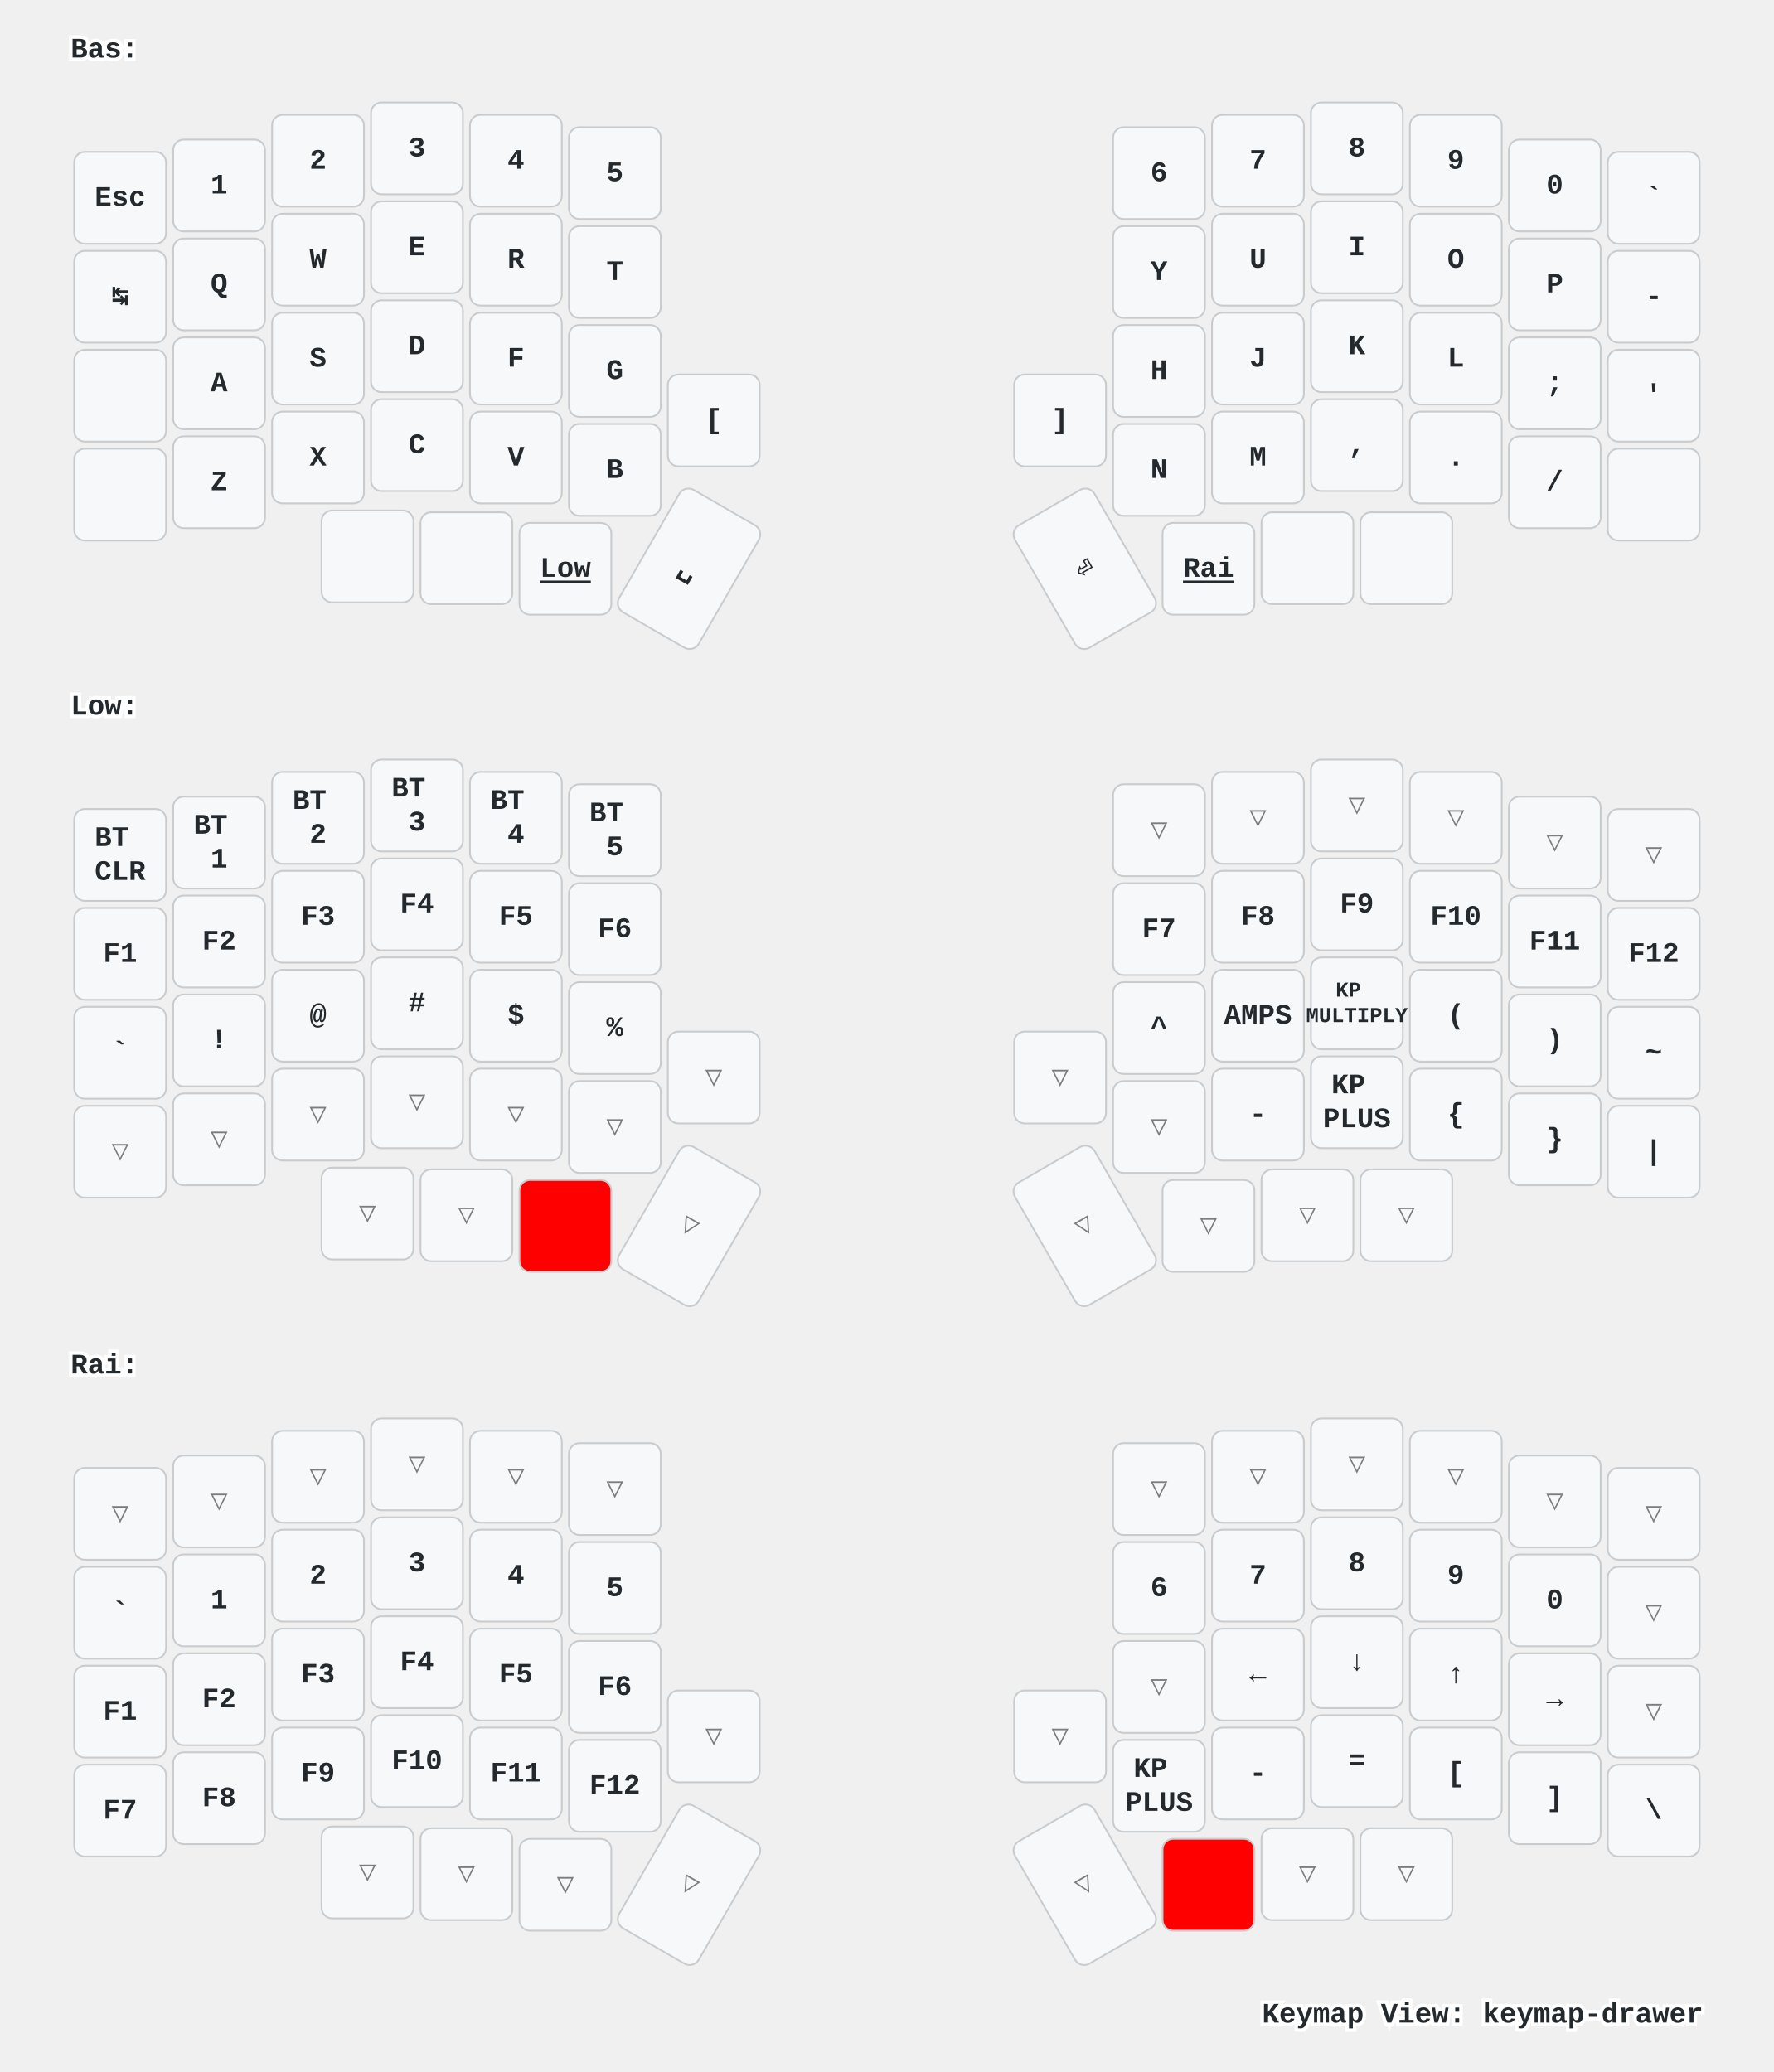
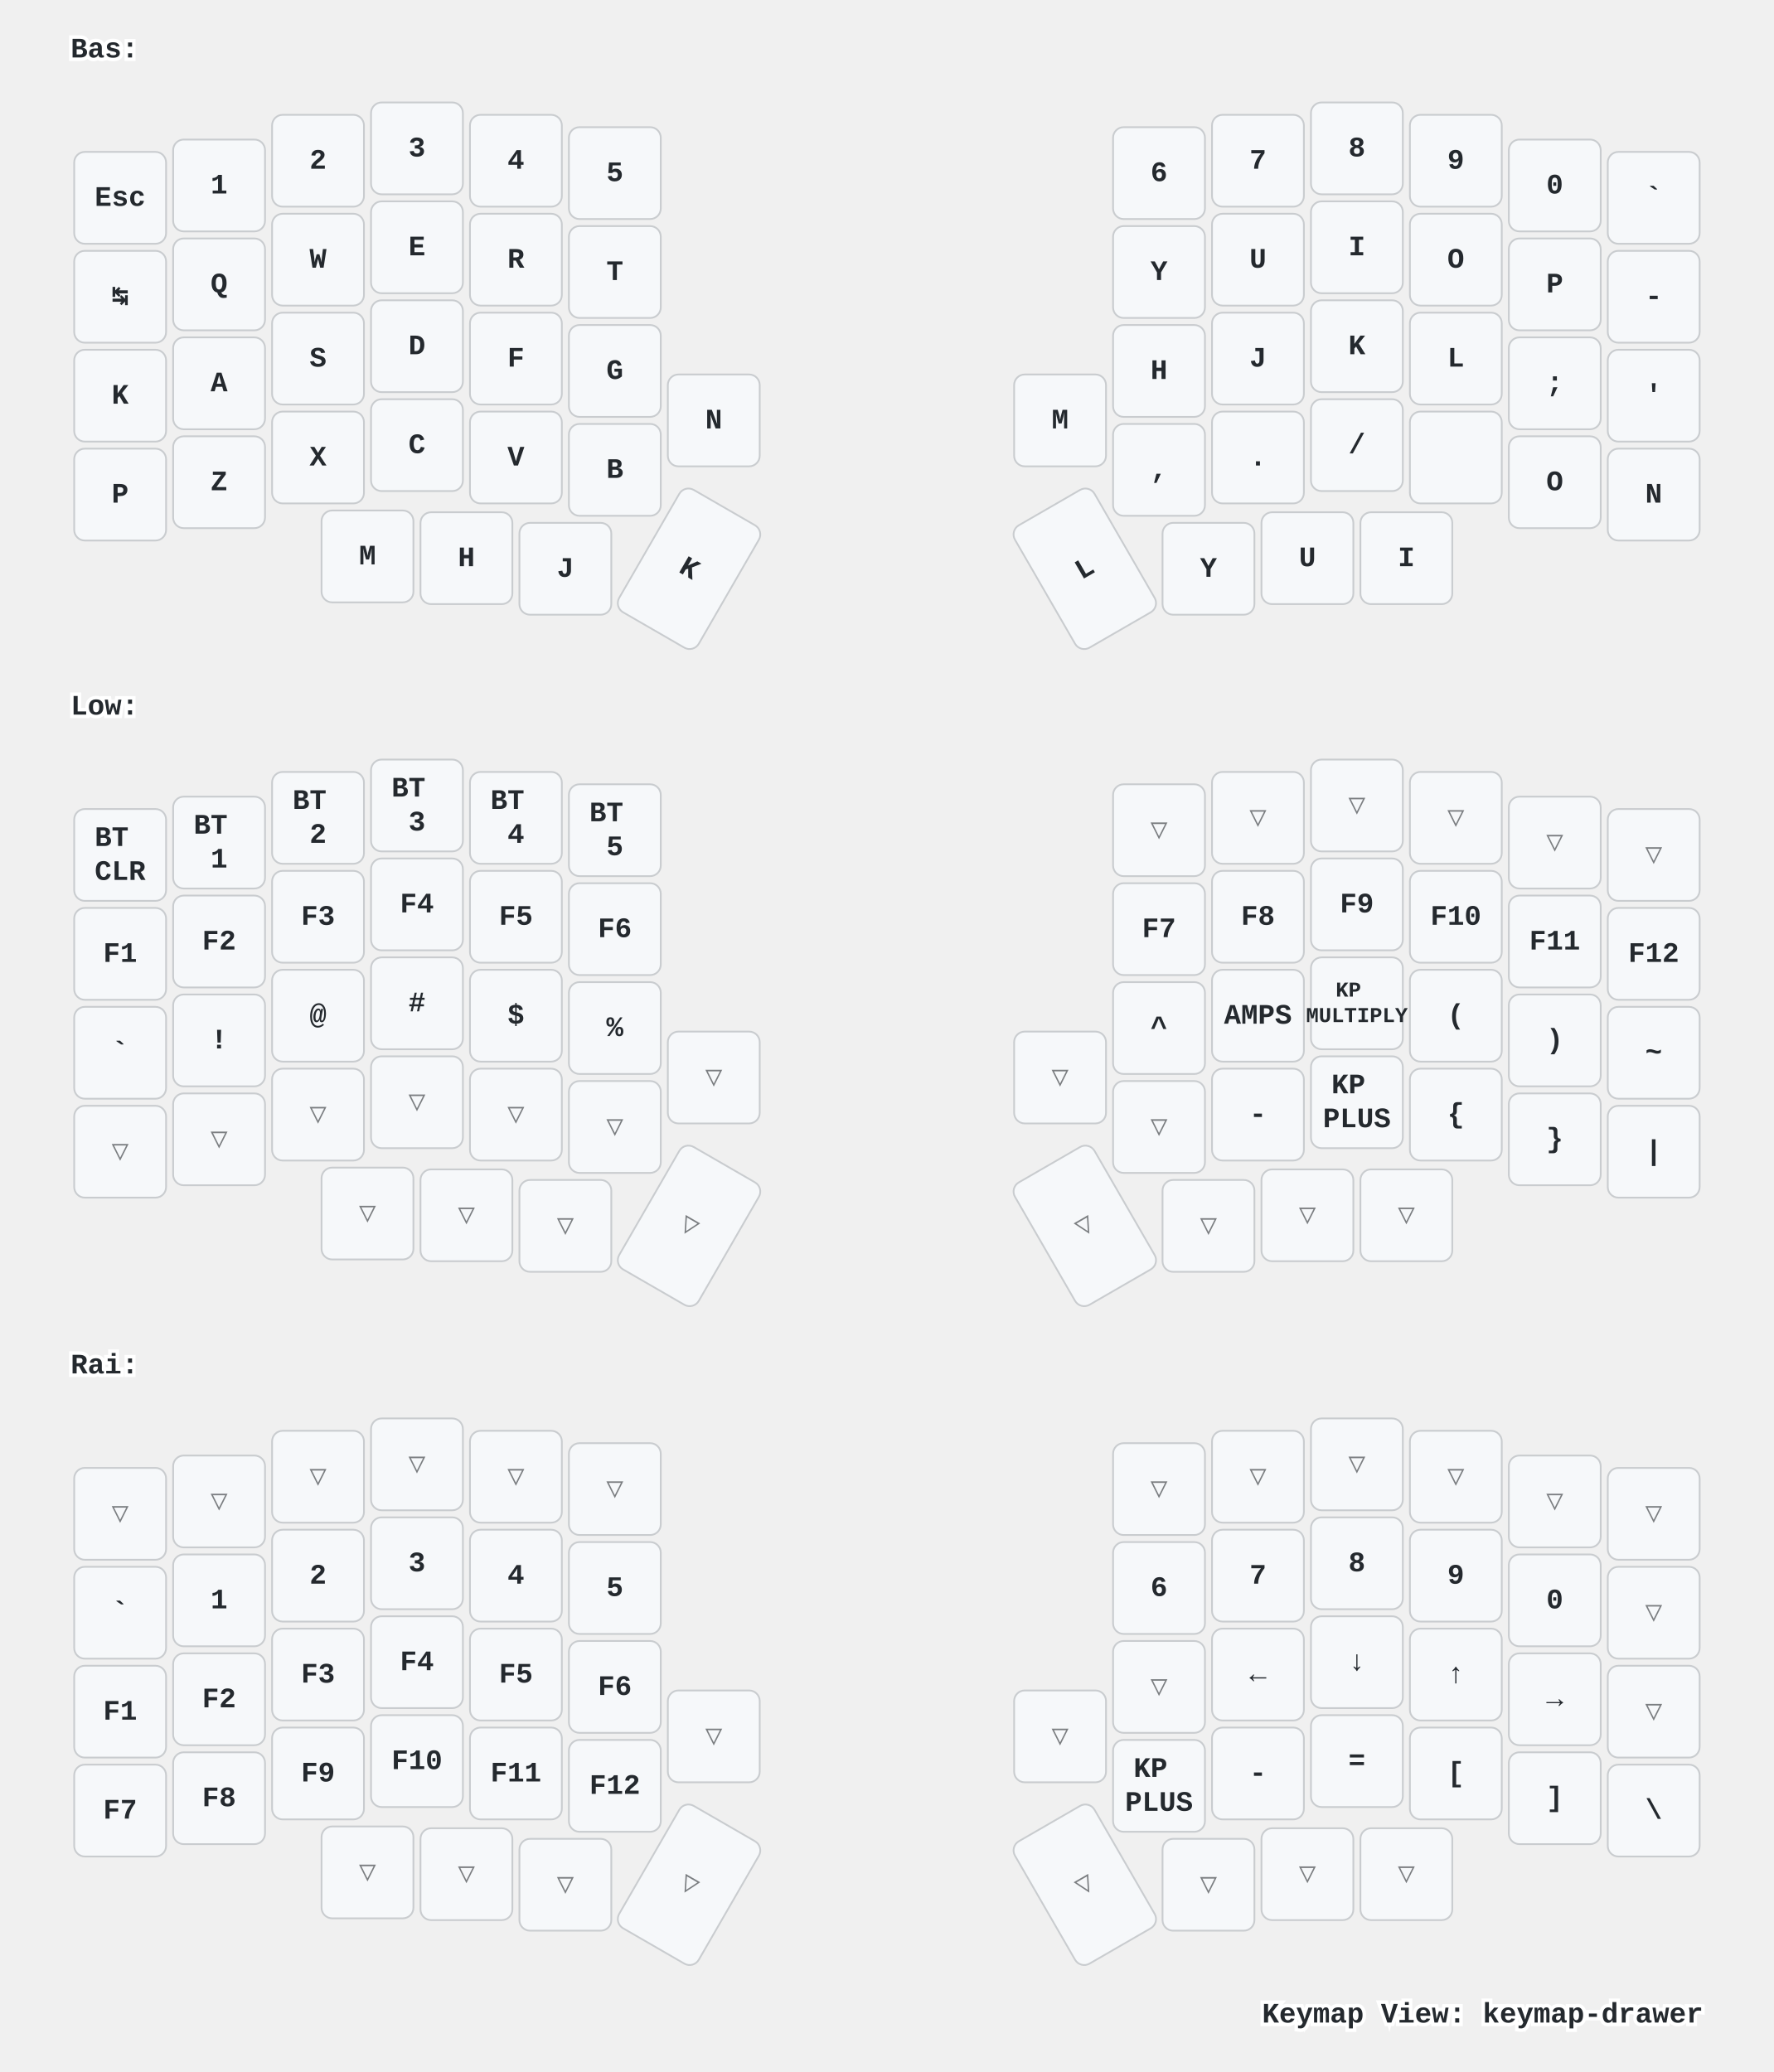
<svg xmlns="http://www.w3.org/2000/svg" xmlns:xlink="http://www.w3.org/1999/xlink" width="1004" height="1173" viewBox="0 0 1004 1173" class="keymap">
  <defs>/* start glyphs */
- <svg id="mdi:apple-keyboard-command">
-       <svg id="mdi-apple-keyboard-command" viewBox="0 0 24 24">
-         <path d="M6,2A4,4 0 0,1 10,6V8H14V6A4,4 0 0,1 18,2A4,4 0 0,1 22,6A4,4 0 0,1 18,10H16V14H18A4,4 0 0,1 22,18A4,4 0 0,1 18,22A4,4 0 0,1 14,18V16H10V18A4,4 0 0,1 6,22A4,4 0 0,1 2,18A4,4 0 0,1 6,14H8V10H6A4,4 0 0,1 2,6A4,4 0 0,1 6,2M16,18A2,2 0 0,0 18,20A2,2 0 0,0 20,18A2,2 0 0,0 18,16H16V18M14,10H10V14H14V10M6,16A2,2 0 0,0 4,18A2,2 0 0,0 6,20A2,2 0 0,0 8,18V16H6M8,6A2,2 0 0,0 6,4A2,2 0 0,0 4,6A2,2 0 0,0 6,8H8V6M18,8A2,2 0 0,0 20,6A2,2 0 0,0 18,4A2,2 0 0,0 16,6V8H18Z" />
-       </svg>
-     </svg>
-     <svg id="mdi:apple-keyboard-control">
-       <svg id="mdi-apple-keyboard-control" viewBox="0 0 24 24">
-         <path d="M19.78,11.78L18.36,13.19L12,6.83L5.64,13.19L4.22,11.78L12,4L19.78,11.78Z" />
-       </svg>
-     </svg>
-     <svg id="mdi:apple-keyboard-option">
-       <svg id="mdi-apple-keyboard-option" viewBox="0 0 24 24">
-         <path d="M3,4H9.11L16.15,18H21V20H14.88L7.84,6H3V4M14,4H21V6H14V4Z" />
-       </svg>
-     </svg>
-     <svg id="mdi:apple-keyboard-shift">
+ <svg id="mdi:apple-keyboard-shift">
      <svg id="mdi-apple-keyboard-shift" viewBox="0 0 24 24">
        <path d="M15,18V12H17.17L12,6.83L6.83,12H9V18H15M12,4L22,14H17V20H7V14H2L12,4Z" />
-       </svg>
-     </svg>
-     <svg id="mdi:backspace-outline">
-       <svg id="mdi-backspace-outline" viewBox="0 0 24 24">
-         <path d="M19,15.59L17.59,17L14,13.41L10.41,17L9,15.59L12.59,12L9,8.41L10.41,7L14,10.59L17.59,7L19,8.41L15.41,12L19,15.59M22,3A2,2 0 0,1 24,5V19A2,2 0 0,1 22,21H7C6.31,21 5.77,20.64 5.41,20.11L0,12L5.41,3.88C5.77,3.35 6.31,3 7,3H22M22,5H7L2.28,12L7,19H22V5Z" />
      </svg>
    </svg>
  </defs>/* end glyphs */
<style>/* inherit to force styles through use tags */
svg path {
    fill: inherit;
}

/* font and background color specifications */
svg.keymap {
    font-family: SFMono-Regular,Consolas,Liberation Mono,Menlo,monospace;
    font-size: 14px;
    font-kerning: normal;
    text-rendering: optimizeLegibility;
    fill: #24292e;
}

/* default key styling */
rect.key {
    fill: #f6f8fa;
}

rect.key, rect.combo {
    stroke: #c9cccf;
    stroke-width: 1;
}

/* default key side styling, only used is draw_key_sides is set */
rect.side {
    filter: brightness(90%);
}

/* color accent for combo boxes */
rect.combo, rect.combo-separate {
    fill: #cdf;
}

/* color accent for held keys */
rect.held, rect.combo.held {
    fill: #fdd;
}

/* color accent for ghost (optional) keys */
rect.ghost, rect.combo.ghost {
    stroke-dasharray: 4, 4;
    stroke-width: 2;
}

text {
    text-anchor: middle;
    dominant-baseline: middle;
}

/* styling for layer labels */
text.label {
    font-weight: bold;
    text-anchor: start;
    stroke: white;
    stroke-width: 4;
    paint-order: stroke;
}

/* styling for optional footer */
text.footer {
    text-anchor: end;
    dominant-baseline: auto;
    stroke: white;
    stroke-width: 4;
    paint-order: stroke;
}

/* styling for combo tap, and key non-tap label text */
text.combo, text.hold, text.shifted, text.left, text.right {
    font-size: 11px;
}

text.hold {
    text-anchor: middle;
    dominant-baseline: auto;
}

text.shifted {
    text-anchor: middle;
    dominant-baseline: hanging;
}

text.left {
    text-anchor: start;
}

text.right {
    text-anchor: end;
}

text.layer-activator {
    text-decoration: underline;
}

/* styling for hold/shifted label text in combo box */
text.combo.hold, text.combo.shifted, text.combo.left, text.combo.right {
    font-size: 8px;
}

/* lighter symbol for transparent keys */
text.trans {
    fill: #7b7e81;
}

/* styling for combo dendrons */
path.combo {
    stroke-width: 1;
    stroke: gray;
    fill: none;
}

/* Start Tabler Icons Cleanup */
/* cannot use height/width with glyphs */
.icon-tabler &gt; path {
    fill: inherit;
    stroke: inherit;
    stroke-width: 2;
}
/* hide tabler's default box */
.icon-tabler &gt; path[stroke="none"][fill="none"] {
    visibility: hidden;
}
/* End Tabler Icons Cleanup */

/* For default sytles, see https://github.com/caksoylar/keymap-drawer/blob/main/keymap_drawer/config.py#L85 */

svg.keymap {
  font-family: Ubuntu Mono, Inconsolata, Consolas, Liberation Mono, Menlo, monospace;
  font-size: 16px;
  font-weight: bold;
  text-rendering: optimizeLegibility;
}

/* Color accent for held keys
red = #f00
green = #0f0
blue = #00f
yellow = #ff0
cyan = #0ff
magenta = #f0f
white = #fff
black = #000
grey = #888
light grey = #ccc
#ffc
*/
rect.held, rect.combo.held {
    fill: #f00;
}

/* Technique borrowed and extended from https://github.com/englmaxi/zmk-config/blob/master/keymap-drawer/config.yaml */
.sym_sub_text.tap {
  translate: -5px 2px;
  font-size: 20px;
}
.sym_sub_text.shifted {
  translate: 10px 13px;
  font-size: 10px;
  opacity: 1.0;
}
.combo.sym_sub_text.tap {
  translate: -1px 1px;
}
.combo.sym_sub_text.shifted {
  translate: 7px 5px;
  font-size: 10px;
  opacity: 1.0;
}

/* Toggle */
.toggle.shifted {
  translate: -10px 12px;
}

.toggle.hold {
  translate: 13px -23px;
}

/* Variant for tap-dances */
.tap_dance.tap {
  translate: -7px 0px;
  font-size: 12px;
}
.tap_dance.shifted {
  translate: 7px 17px;
  font-size: 12px;
  opacity: 1.0;
}

/* Variant for symbol next to symbol */
.sym_by_sym.tap {
  translate: -6px 0px;
}
.sym_by_sym.shifted {
  translate: 10px 12px;
  opacity: 1.0;
}

.combo.sym_by_sym.tap {
  translate: -35px 0px;
}
.combo.sym_by_sym.shifted {
  translate: 35px 20px;
  opacity: 1.0;
}

.combo.sym_by_sym.hold {
  visibility: hidden;
}

/* hide hold box for combo sym_by_sym */
.combo.sym_by_sym.hold &gt; path[stroke="none"][fill="none"] {
  visibility: hidden;
}
</style>
  <g transform="translate(40, 0)" class="layer-Bas">
    <text x="0" y="28" class="label" id="Bas">Bas:</text>
    <g transform="translate(0, 56)">
      <g transform="translate(28, 56)" class="key keypos-0">
        <rect rx="6" ry="6" x="-26" y="-26" width="52" height="52" class="key" />
        <text x="0" y="0" class="key tap">Esc</text>
      </g>
      <g transform="translate(84, 49)" class="key keypos-1">
        <rect rx="6" ry="6" x="-26" y="-26" width="52" height="52" class="key" />
        <text x="0" y="0" class="key tap">1</text>
      </g>
      <g transform="translate(140, 35)" class="key keypos-2">
        <rect rx="6" ry="6" x="-26" y="-26" width="52" height="52" class="key" />
        <text x="0" y="0" class="key tap">2</text>
      </g>
      <g transform="translate(196, 28)" class="key keypos-3">
        <rect rx="6" ry="6" x="-26" y="-26" width="52" height="52" class="key" />
        <text x="0" y="0" class="key tap">3</text>
      </g>
      <g transform="translate(252, 35)" class="key keypos-4">
        <rect rx="6" ry="6" x="-26" y="-26" width="52" height="52" class="key" />
        <text x="0" y="0" class="key tap">4</text>
      </g>
      <g transform="translate(308, 42)" class="key keypos-5">
        <rect rx="6" ry="6" x="-26" y="-26" width="52" height="52" class="key" />
        <text x="0" y="0" class="key tap">5</text>
      </g>
      <g transform="translate(616, 42)" class="key keypos-6">
        <rect rx="6" ry="6" x="-26" y="-26" width="52" height="52" class="key" />
        <text x="0" y="0" class="key tap">6</text>
      </g>
      <g transform="translate(672, 35)" class="key keypos-7">
        <rect rx="6" ry="6" x="-26" y="-26" width="52" height="52" class="key" />
        <text x="0" y="0" class="key tap">7</text>
      </g>
      <g transform="translate(728, 28)" class="key keypos-8">
        <rect rx="6" ry="6" x="-26" y="-26" width="52" height="52" class="key" />
        <text x="0" y="0" class="key tap">8</text>
      </g>
      <g transform="translate(784, 35)" class="key keypos-9">
        <rect rx="6" ry="6" x="-26" y="-26" width="52" height="52" class="key" />
        <text x="0" y="0" class="key tap">9</text>
      </g>
      <g transform="translate(840, 49)" class="key keypos-10">
        <rect rx="6" ry="6" x="-26" y="-26" width="52" height="52" class="key" />
        <text x="0" y="0" class="key tap">0</text>
      </g>
      <g transform="translate(896, 56)" class="key keypos-11">
        <rect rx="6" ry="6" x="-26" y="-26" width="52" height="52" class="key" />
        <text x="0" y="0" class="key tap">`</text>
      </g>
      <g transform="translate(28, 112)" class="key keypos-12">
        <rect rx="6" ry="6" x="-26" y="-26" width="52" height="52" class="key" />
        <text x="0" y="0" class="key tap">↹</text>
      </g>
      <g transform="translate(84, 105)" class="key keypos-13">
        <rect rx="6" ry="6" x="-26" y="-26" width="52" height="52" class="key" />
        <text x="0" y="0" class="key tap">Q</text>
      </g>
      <g transform="translate(140, 91)" class="key keypos-14">
        <rect rx="6" ry="6" x="-26" y="-26" width="52" height="52" class="key" />
        <text x="0" y="0" class="key tap">W</text>
      </g>
      <g transform="translate(196, 84)" class="key keypos-15">
        <rect rx="6" ry="6" x="-26" y="-26" width="52" height="52" class="key" />
        <text x="0" y="0" class="key tap">E</text>
      </g>
      <g transform="translate(252, 91)" class="key keypos-16">
        <rect rx="6" ry="6" x="-26" y="-26" width="52" height="52" class="key" />
        <text x="0" y="0" class="key tap">R</text>
      </g>
      <g transform="translate(308, 98)" class="key keypos-17">
        <rect rx="6" ry="6" x="-26" y="-26" width="52" height="52" class="key" />
        <text x="0" y="0" class="key tap">T</text>
      </g>
      <g transform="translate(616, 98)" class="key keypos-18">
        <rect rx="6" ry="6" x="-26" y="-26" width="52" height="52" class="key" />
        <text x="0" y="0" class="key tap">Y</text>
      </g>
      <g transform="translate(672, 91)" class="key keypos-19">
        <rect rx="6" ry="6" x="-26" y="-26" width="52" height="52" class="key" />
        <text x="0" y="0" class="key tap">U</text>
      </g>
      <g transform="translate(728, 84)" class="key keypos-20">
        <rect rx="6" ry="6" x="-26" y="-26" width="52" height="52" class="key" />
        <text x="0" y="0" class="key tap">I</text>
      </g>
      <g transform="translate(784, 91)" class="key keypos-21">
        <rect rx="6" ry="6" x="-26" y="-26" width="52" height="52" class="key" />
        <text x="0" y="0" class="key tap">O</text>
      </g>
      <g transform="translate(840, 105)" class="key keypos-22">
        <rect rx="6" ry="6" x="-26" y="-26" width="52" height="52" class="key" />
        <text x="0" y="0" class="key tap">P</text>
      </g>
      <g transform="translate(896, 112)" class="key keypos-23">
        <rect rx="6" ry="6" x="-26" y="-26" width="52" height="52" class="key" />
        <text x="0" y="0" class="key tap">-</text>
      </g>
      <g transform="translate(28, 168)" class="key keypos-24">
        <rect rx="6" ry="6" x="-26" y="-26" width="52" height="52" class="key" />
-         <use href="#mdi:apple-keyboard-control" xlink:href="#mdi:apple-keyboard-control" x="-9" y="-9" height="18" width="18.0" class="key tap glyph mdi:apple-keyboard-control" />
+         <text x="0" y="0" class="key tap">K</text>
      </g>
      <g transform="translate(84, 161)" class="key keypos-25">
        <rect rx="6" ry="6" x="-26" y="-26" width="52" height="52" class="key" />
        <text x="0" y="0" class="key tap">A</text>
      </g>
      <g transform="translate(140, 147)" class="key keypos-26">
        <rect rx="6" ry="6" x="-26" y="-26" width="52" height="52" class="key" />
        <text x="0" y="0" class="key tap">S</text>
      </g>
      <g transform="translate(196, 140)" class="key keypos-27">
        <rect rx="6" ry="6" x="-26" y="-26" width="52" height="52" class="key" />
        <text x="0" y="0" class="key tap">D</text>
      </g>
      <g transform="translate(252, 147)" class="key keypos-28">
        <rect rx="6" ry="6" x="-26" y="-26" width="52" height="52" class="key" />
        <text x="0" y="0" class="key tap">F</text>
      </g>
      <g transform="translate(308, 154)" class="key keypos-29">
        <rect rx="6" ry="6" x="-26" y="-26" width="52" height="52" class="key" />
        <text x="0" y="0" class="key tap">G</text>
      </g>
      <g transform="translate(616, 154)" class="key keypos-30">
        <rect rx="6" ry="6" x="-26" y="-26" width="52" height="52" class="key" />
        <text x="0" y="0" class="key tap">H</text>
      </g>
      <g transform="translate(672, 147)" class="key keypos-31">
        <rect rx="6" ry="6" x="-26" y="-26" width="52" height="52" class="key" />
        <text x="0" y="0" class="key tap">J</text>
      </g>
      <g transform="translate(728, 140)" class="key keypos-32">
        <rect rx="6" ry="6" x="-26" y="-26" width="52" height="52" class="key" />
        <text x="0" y="0" class="key tap">K</text>
      </g>
      <g transform="translate(784, 147)" class="key keypos-33">
        <rect rx="6" ry="6" x="-26" y="-26" width="52" height="52" class="key" />
        <text x="0" y="0" class="key tap">L</text>
      </g>
      <g transform="translate(840, 161)" class="key keypos-34">
        <rect rx="6" ry="6" x="-26" y="-26" width="52" height="52" class="key" />
        <text x="0" y="0" class="key tap">;</text>
      </g>
      <g transform="translate(896, 168)" class="key keypos-35">
        <rect rx="6" ry="6" x="-26" y="-26" width="52" height="52" class="key" />
        <text x="0" y="0" class="key tap">'</text>
      </g>
      <g transform="translate(28, 224)" class="key keypos-36">
        <rect rx="6" ry="6" x="-26" y="-26" width="52" height="52" class="key" />
+         <text x="0" y="0" class="key tap">P</text>
+       </g>
+       <g transform="translate(84, 217)" class="key keypos-37">
+         <rect rx="6" ry="6" x="-26" y="-26" width="52" height="52" class="key" />
+         <text x="0" y="0" class="key tap">Z</text>
+       </g>
+       <g transform="translate(140, 203)" class="key keypos-38">
+         <rect rx="6" ry="6" x="-26" y="-26" width="52" height="52" class="key" />
+         <text x="0" y="0" class="key tap">X</text>
+       </g>
+       <g transform="translate(196, 196)" class="key keypos-39">
+         <rect rx="6" ry="6" x="-26" y="-26" width="52" height="52" class="key" />
+         <text x="0" y="0" class="key tap">C</text>
+       </g>
+       <g transform="translate(252, 203)" class="key keypos-40">
+         <rect rx="6" ry="6" x="-26" y="-26" width="52" height="52" class="key" />
+         <text x="0" y="0" class="key tap">V</text>
+       </g>
+       <g transform="translate(308, 210)" class="key keypos-41">
+         <rect rx="6" ry="6" x="-26" y="-26" width="52" height="52" class="key" />
+         <text x="0" y="0" class="key tap">B</text>
+       </g>
+       <g transform="translate(364, 182)" class="key keypos-42">
+         <rect rx="6" ry="6" x="-26" y="-26" width="52" height="52" class="key" />
+         <text x="0" y="0" class="key tap">N</text>
+       </g>
+       <g transform="translate(560, 182)" class="key keypos-43">
+         <rect rx="6" ry="6" x="-26" y="-26" width="52" height="52" class="key" />
+         <text x="0" y="0" class="key tap">M</text>
+       </g>
+       <g transform="translate(616, 210)" class="key keypos-44">
+         <rect rx="6" ry="6" x="-26" y="-26" width="52" height="52" class="key" />
+         <text x="0" y="0" class="key tap">,</text>
+       </g>
+       <g transform="translate(672, 203)" class="key keypos-45">
+         <rect rx="6" ry="6" x="-26" y="-26" width="52" height="52" class="key" />
+         <text x="0" y="0" class="key tap">.</text>
+       </g>
+       <g transform="translate(728, 196)" class="key keypos-46">
+         <rect rx="6" ry="6" x="-26" y="-26" width="52" height="52" class="key" />
+         <text x="0" y="0" class="key tap">/</text>
+       </g>
+       <g transform="translate(784, 203)" class="key keypos-47">
+         <rect rx="6" ry="6" x="-26" y="-26" width="52" height="52" class="key" />
        <use href="#mdi:apple-keyboard-shift" xlink:href="#mdi:apple-keyboard-shift" x="-9" y="-9" height="18" width="18.0" class="key tap glyph mdi:apple-keyboard-shift" />
      </g>
-       <g transform="translate(84, 217)" class="key keypos-37">
-         <rect rx="6" ry="6" x="-26" y="-26" width="52" height="52" class="key" />
-         <text x="0" y="0" class="key tap">Z</text>
-       </g>
-       <g transform="translate(140, 203)" class="key keypos-38">
-         <rect rx="6" ry="6" x="-26" y="-26" width="52" height="52" class="key" />
-         <text x="0" y="0" class="key tap">X</text>
-       </g>
-       <g transform="translate(196, 196)" class="key keypos-39">
-         <rect rx="6" ry="6" x="-26" y="-26" width="52" height="52" class="key" />
-         <text x="0" y="0" class="key tap">C</text>
-       </g>
-       <g transform="translate(252, 203)" class="key keypos-40">
-         <rect rx="6" ry="6" x="-26" y="-26" width="52" height="52" class="key" />
-         <text x="0" y="0" class="key tap">V</text>
-       </g>
-       <g transform="translate(308, 210)" class="key keypos-41">
-         <rect rx="6" ry="6" x="-26" y="-26" width="52" height="52" class="key" />
-         <text x="0" y="0" class="key tap">B</text>
-       </g>
-       <g transform="translate(364, 182)" class="key keypos-42">
-         <rect rx="6" ry="6" x="-26" y="-26" width="52" height="52" class="key" />
-         <text x="0" y="0" class="key tap">[</text>
-       </g>
-       <g transform="translate(560, 182)" class="key keypos-43">
-         <rect rx="6" ry="6" x="-26" y="-26" width="52" height="52" class="key" />
-         <text x="0" y="0" class="key tap">]</text>
-       </g>
-       <g transform="translate(616, 210)" class="key keypos-44">
+       <g transform="translate(840, 217)" class="key keypos-48">
+         <rect rx="6" ry="6" x="-26" y="-26" width="52" height="52" class="key" />
+         <text x="0" y="0" class="key tap">O</text>
+       </g>
+       <g transform="translate(896, 224)" class="key keypos-49">
        <rect rx="6" ry="6" x="-26" y="-26" width="52" height="52" class="key" />
        <text x="0" y="0" class="key tap">N</text>
      </g>
-       <g transform="translate(672, 203)" class="key keypos-45">
+       <g transform="translate(168, 259)" class="key keypos-50">
        <rect rx="6" ry="6" x="-26" y="-26" width="52" height="52" class="key" />
        <text x="0" y="0" class="key tap">M</text>
      </g>
-       <g transform="translate(728, 196)" class="key keypos-46">
-         <rect rx="6" ry="6" x="-26" y="-26" width="52" height="52" class="key" />
-         <text x="0" y="0" class="key tap">,</text>
-       </g>
-       <g transform="translate(784, 203)" class="key keypos-47">
-         <rect rx="6" ry="6" x="-26" y="-26" width="52" height="52" class="key" />
-         <text x="0" y="0" class="key tap">.</text>
-       </g>
-       <g transform="translate(840, 217)" class="key keypos-48">
-         <rect rx="6" ry="6" x="-26" y="-26" width="52" height="52" class="key" />
-         <text x="0" y="0" class="key tap">/</text>
-       </g>
-       <g transform="translate(896, 224)" class="key keypos-49">
-         <rect rx="6" ry="6" x="-26" y="-26" width="52" height="52" class="key" />
-         <use href="#mdi:apple-keyboard-shift" xlink:href="#mdi:apple-keyboard-shift" x="-9" y="-9" height="18" width="18.0" class="key tap glyph mdi:apple-keyboard-shift" />
-       </g>
-       <g transform="translate(168, 259)" class="key keypos-50">
-         <rect rx="6" ry="6" x="-26" y="-26" width="52" height="52" class="key" />
-         <use href="#mdi:apple-keyboard-option" xlink:href="#mdi:apple-keyboard-option" x="-9" y="-9" height="18" width="18.0" class="key tap glyph mdi:apple-keyboard-option" />
-       </g>
      <g transform="translate(224, 260)" class="key keypos-51">
        <rect rx="6" ry="6" x="-26" y="-26" width="52" height="52" class="key" />
-         <use href="#mdi:apple-keyboard-command" xlink:href="#mdi:apple-keyboard-command" x="-9" y="-9" height="18" width="18.0" class="key tap glyph mdi:apple-keyboard-command" />
+         <text x="0" y="0" class="key tap">H</text>
      </g>
      <g transform="translate(280, 266)" class="key keypos-52">
        <rect rx="6" ry="6" x="-26" y="-26" width="52" height="52" class="key" />
-         <a href="#Low">
-           <text x="0" y="0" class="key tap layer-activator">Low</text>
-         </a>
+         <text x="0" y="0" class="key tap">J</text>
      </g>
      <g transform="translate(350, 266) rotate(30.0)" class="key keypos-53">
        <rect rx="6" ry="6" x="-26" y="-40" width="52" height="80" class="key" />
-         <text x="0" y="0" class="key tap">␣</text>
+         <text x="0" y="0" class="key tap">K</text>
      </g>
      <g transform="translate(574, 266) rotate(-30.0)" class="key keypos-54">
        <rect rx="6" ry="6" x="-26" y="-40" width="52" height="80" class="key" />
-         <text x="0" y="0" class="key tap">⏎</text>
+         <text x="0" y="0" class="key tap">L</text>
      </g>
      <g transform="translate(644, 266)" class="key keypos-55">
        <rect rx="6" ry="6" x="-26" y="-26" width="52" height="52" class="key" />
-         <a href="#Rai">
-           <text x="0" y="0" class="key tap layer-activator">Rai</text>
-         </a>
+         <text x="0" y="0" class="key tap">Y</text>
      </g>
      <g transform="translate(700, 260)" class="key keypos-56">
        <rect rx="6" ry="6" x="-26" y="-26" width="52" height="52" class="key" />
-         <use href="#mdi:backspace-outline" xlink:href="#mdi:backspace-outline" x="-9" y="-9" height="18" width="18.0" class="key tap glyph mdi:backspace-outline" />
+         <text x="0" y="0" class="key tap">U</text>
      </g>
      <g transform="translate(756, 260)" class="key keypos-57">
        <rect rx="6" ry="6" x="-26" y="-26" width="52" height="52" class="key" />
-         <use href="#mdi:apple-keyboard-command" xlink:href="#mdi:apple-keyboard-command" x="-9" y="-9" height="18" width="18.0" class="key tap glyph mdi:apple-keyboard-command" />
+         <text x="0" y="0" class="key tap">I</text>
      </g>
    </g>
  </g>
  <g transform="translate(40, 372)" class="layer-Low">
    <text x="0" y="28" class="label" id="Low">Low:</text>
    <g transform="translate(0, 56)">
      <g transform="translate(28, 56)" class="key keypos-0">
        <rect rx="6" ry="6" x="-26" y="-26" width="52" height="52" class="key" />
        <text x="0" y="0" class="key tap">
          <tspan x="0" dy="-0.6em">BT</tspan>
          <tspan x="0" dy="1.2em">CLR</tspan>
        </text>
      </g>
      <g transform="translate(84, 49)" class="key keypos-1">
        <rect rx="6" ry="6" x="-26" y="-26" width="52" height="52" class="key" />
        <text x="0" y="0" class="key tap">
          <tspan x="0" dy="-0.6em">BT</tspan>
          <tspan x="0" dy="1.2em">1</tspan>
        </text>
      </g>
      <g transform="translate(140, 35)" class="key keypos-2">
        <rect rx="6" ry="6" x="-26" y="-26" width="52" height="52" class="key" />
        <text x="0" y="0" class="key tap">
          <tspan x="0" dy="-0.6em">BT</tspan>
          <tspan x="0" dy="1.2em">2</tspan>
        </text>
      </g>
      <g transform="translate(196, 28)" class="key keypos-3">
        <rect rx="6" ry="6" x="-26" y="-26" width="52" height="52" class="key" />
        <text x="0" y="0" class="key tap">
          <tspan x="0" dy="-0.6em">BT</tspan>
          <tspan x="0" dy="1.2em">3</tspan>
        </text>
      </g>
      <g transform="translate(252, 35)" class="key keypos-4">
        <rect rx="6" ry="6" x="-26" y="-26" width="52" height="52" class="key" />
        <text x="0" y="0" class="key tap">
          <tspan x="0" dy="-0.6em">BT</tspan>
          <tspan x="0" dy="1.2em">4</tspan>
        </text>
      </g>
      <g transform="translate(308, 42)" class="key keypos-5">
        <rect rx="6" ry="6" x="-26" y="-26" width="52" height="52" class="key" />
        <text x="0" y="0" class="key tap">
          <tspan x="0" dy="-0.6em">BT</tspan>
          <tspan x="0" dy="1.2em">5</tspan>
        </text>
      </g>
      <g transform="translate(616, 42)" class="key trans keypos-6">
        <rect rx="6" ry="6" x="-26" y="-26" width="52" height="52" class="key trans" />
        <text x="0" y="0" class="key trans tap">▽</text>
      </g>
      <g transform="translate(672, 35)" class="key trans keypos-7">
        <rect rx="6" ry="6" x="-26" y="-26" width="52" height="52" class="key trans" />
        <text x="0" y="0" class="key trans tap">▽</text>
      </g>
      <g transform="translate(728, 28)" class="key trans keypos-8">
        <rect rx="6" ry="6" x="-26" y="-26" width="52" height="52" class="key trans" />
        <text x="0" y="0" class="key trans tap">▽</text>
      </g>
      <g transform="translate(784, 35)" class="key trans keypos-9">
        <rect rx="6" ry="6" x="-26" y="-26" width="52" height="52" class="key trans" />
        <text x="0" y="0" class="key trans tap">▽</text>
      </g>
      <g transform="translate(840, 49)" class="key trans keypos-10">
        <rect rx="6" ry="6" x="-26" y="-26" width="52" height="52" class="key trans" />
        <text x="0" y="0" class="key trans tap">▽</text>
      </g>
      <g transform="translate(896, 56)" class="key trans keypos-11">
        <rect rx="6" ry="6" x="-26" y="-26" width="52" height="52" class="key trans" />
        <text x="0" y="0" class="key trans tap">▽</text>
      </g>
      <g transform="translate(28, 112)" class="key keypos-12">
        <rect rx="6" ry="6" x="-26" y="-26" width="52" height="52" class="key" />
        <text x="0" y="0" class="key tap">F1</text>
      </g>
      <g transform="translate(84, 105)" class="key keypos-13">
        <rect rx="6" ry="6" x="-26" y="-26" width="52" height="52" class="key" />
        <text x="0" y="0" class="key tap">F2</text>
      </g>
      <g transform="translate(140, 91)" class="key keypos-14">
        <rect rx="6" ry="6" x="-26" y="-26" width="52" height="52" class="key" />
        <text x="0" y="0" class="key tap">F3</text>
      </g>
      <g transform="translate(196, 84)" class="key keypos-15">
        <rect rx="6" ry="6" x="-26" y="-26" width="52" height="52" class="key" />
        <text x="0" y="0" class="key tap">F4</text>
      </g>
      <g transform="translate(252, 91)" class="key keypos-16">
        <rect rx="6" ry="6" x="-26" y="-26" width="52" height="52" class="key" />
        <text x="0" y="0" class="key tap">F5</text>
      </g>
      <g transform="translate(308, 98)" class="key keypos-17">
        <rect rx="6" ry="6" x="-26" y="-26" width="52" height="52" class="key" />
        <text x="0" y="0" class="key tap">F6</text>
      </g>
      <g transform="translate(616, 98)" class="key keypos-18">
        <rect rx="6" ry="6" x="-26" y="-26" width="52" height="52" class="key" />
        <text x="0" y="0" class="key tap">F7</text>
      </g>
      <g transform="translate(672, 91)" class="key keypos-19">
        <rect rx="6" ry="6" x="-26" y="-26" width="52" height="52" class="key" />
        <text x="0" y="0" class="key tap">F8</text>
      </g>
      <g transform="translate(728, 84)" class="key keypos-20">
        <rect rx="6" ry="6" x="-26" y="-26" width="52" height="52" class="key" />
        <text x="0" y="0" class="key tap">F9</text>
      </g>
      <g transform="translate(784, 91)" class="key keypos-21">
        <rect rx="6" ry="6" x="-26" y="-26" width="52" height="52" class="key" />
        <text x="0" y="0" class="key tap">F10</text>
      </g>
      <g transform="translate(840, 105)" class="key keypos-22">
        <rect rx="6" ry="6" x="-26" y="-26" width="52" height="52" class="key" />
        <text x="0" y="0" class="key tap">F11</text>
      </g>
      <g transform="translate(896, 112)" class="key keypos-23">
        <rect rx="6" ry="6" x="-26" y="-26" width="52" height="52" class="key" />
        <text x="0" y="0" class="key tap">F12</text>
      </g>
      <g transform="translate(28, 168)" class="key keypos-24">
        <rect rx="6" ry="6" x="-26" y="-26" width="52" height="52" class="key" />
        <text x="0" y="0" class="key tap">`</text>
      </g>
      <g transform="translate(84, 161)" class="key keypos-25">
        <rect rx="6" ry="6" x="-26" y="-26" width="52" height="52" class="key" />
        <text x="0" y="0" class="key tap">!</text>
      </g>
      <g transform="translate(140, 147)" class="key keypos-26">
        <rect rx="6" ry="6" x="-26" y="-26" width="52" height="52" class="key" />
        <text x="0" y="0" class="key tap">@</text>
      </g>
      <g transform="translate(196, 140)" class="key keypos-27">
        <rect rx="6" ry="6" x="-26" y="-26" width="52" height="52" class="key" />
        <text x="0" y="0" class="key tap">#</text>
      </g>
      <g transform="translate(252, 147)" class="key keypos-28">
        <rect rx="6" ry="6" x="-26" y="-26" width="52" height="52" class="key" />
        <text x="0" y="0" class="key tap">$</text>
      </g>
      <g transform="translate(308, 154)" class="key keypos-29">
        <rect rx="6" ry="6" x="-26" y="-26" width="52" height="52" class="key" />
        <text x="0" y="0" class="key tap">%</text>
      </g>
      <g transform="translate(616, 154)" class="key keypos-30">
        <rect rx="6" ry="6" x="-26" y="-26" width="52" height="52" class="key" />
        <text x="0" y="0" class="key tap">^</text>
      </g>
      <g transform="translate(672, 147)" class="key keypos-31">
        <rect rx="6" ry="6" x="-26" y="-26" width="52" height="52" class="key" />
        <text x="0" y="0" class="key tap">AMPS</text>
      </g>
      <g transform="translate(728, 140)" class="key keypos-32">
        <rect rx="6" ry="6" x="-26" y="-26" width="52" height="52" class="key" />
        <text x="0" y="0" class="key tap">
          <tspan x="0" dy="-0.6em" style="font-size: 75%">KP</tspan>
          <tspan x="0" dy="1.2em" style="font-size: 75%">MULTIPLY</tspan>
        </text>
      </g>
      <g transform="translate(784, 147)" class="key keypos-33">
        <rect rx="6" ry="6" x="-26" y="-26" width="52" height="52" class="key" />
        <text x="0" y="0" class="key tap">(</text>
      </g>
      <g transform="translate(840, 161)" class="key keypos-34">
        <rect rx="6" ry="6" x="-26" y="-26" width="52" height="52" class="key" />
        <text x="0" y="0" class="key tap">)</text>
      </g>
      <g transform="translate(896, 168)" class="key keypos-35">
        <rect rx="6" ry="6" x="-26" y="-26" width="52" height="52" class="key" />
        <text x="0" y="0" class="key tap">~</text>
      </g>
      <g transform="translate(28, 224)" class="key trans keypos-36">
        <rect rx="6" ry="6" x="-26" y="-26" width="52" height="52" class="key trans" />
        <text x="0" y="0" class="key trans tap">▽</text>
      </g>
      <g transform="translate(84, 217)" class="key trans keypos-37">
        <rect rx="6" ry="6" x="-26" y="-26" width="52" height="52" class="key trans" />
        <text x="0" y="0" class="key trans tap">▽</text>
      </g>
      <g transform="translate(140, 203)" class="key trans keypos-38">
        <rect rx="6" ry="6" x="-26" y="-26" width="52" height="52" class="key trans" />
        <text x="0" y="0" class="key trans tap">▽</text>
      </g>
      <g transform="translate(196, 196)" class="key trans keypos-39">
        <rect rx="6" ry="6" x="-26" y="-26" width="52" height="52" class="key trans" />
        <text x="0" y="0" class="key trans tap">▽</text>
      </g>
      <g transform="translate(252, 203)" class="key trans keypos-40">
        <rect rx="6" ry="6" x="-26" y="-26" width="52" height="52" class="key trans" />
        <text x="0" y="0" class="key trans tap">▽</text>
      </g>
      <g transform="translate(308, 210)" class="key trans keypos-41">
        <rect rx="6" ry="6" x="-26" y="-26" width="52" height="52" class="key trans" />
        <text x="0" y="0" class="key trans tap">▽</text>
      </g>
      <g transform="translate(364, 182)" class="key trans keypos-42">
        <rect rx="6" ry="6" x="-26" y="-26" width="52" height="52" class="key trans" />
        <text x="0" y="0" class="key trans tap">▽</text>
      </g>
      <g transform="translate(560, 182)" class="key trans keypos-43">
        <rect rx="6" ry="6" x="-26" y="-26" width="52" height="52" class="key trans" />
        <text x="0" y="0" class="key trans tap">▽</text>
      </g>
      <g transform="translate(616, 210)" class="key trans keypos-44">
        <rect rx="6" ry="6" x="-26" y="-26" width="52" height="52" class="key trans" />
        <text x="0" y="0" class="key trans tap">▽</text>
      </g>
      <g transform="translate(672, 203)" class="key keypos-45">
        <rect rx="6" ry="6" x="-26" y="-26" width="52" height="52" class="key" />
        <text x="0" y="0" class="key tap">-</text>
      </g>
      <g transform="translate(728, 196)" class="key keypos-46">
        <rect rx="6" ry="6" x="-26" y="-26" width="52" height="52" class="key" />
        <text x="0" y="0" class="key tap">
          <tspan x="0" dy="-0.6em">KP</tspan>
          <tspan x="0" dy="1.2em">PLUS</tspan>
        </text>
      </g>
      <g transform="translate(784, 203)" class="key keypos-47">
        <rect rx="6" ry="6" x="-26" y="-26" width="52" height="52" class="key" />
        <text x="0" y="0" class="key tap">{</text>
      </g>
      <g transform="translate(840, 217)" class="key keypos-48">
        <rect rx="6" ry="6" x="-26" y="-26" width="52" height="52" class="key" />
        <text x="0" y="0" class="key tap">}</text>
      </g>
      <g transform="translate(896, 224)" class="key keypos-49">
        <rect rx="6" ry="6" x="-26" y="-26" width="52" height="52" class="key" />
        <text x="0" y="0" class="key tap">|</text>
      </g>
      <g transform="translate(168, 259)" class="key trans keypos-50">
        <rect rx="6" ry="6" x="-26" y="-26" width="52" height="52" class="key trans" />
        <text x="0" y="0" class="key trans tap">▽</text>
      </g>
      <g transform="translate(224, 260)" class="key trans keypos-51">
        <rect rx="6" ry="6" x="-26" y="-26" width="52" height="52" class="key trans" />
        <text x="0" y="0" class="key trans tap">▽</text>
      </g>
-       <g transform="translate(280, 266)" class="key held keypos-52">
-         <rect rx="6" ry="6" x="-26" y="-26" width="52" height="52" class="key held" />
+       <g transform="translate(280, 266)" class="key trans keypos-52">
+         <rect rx="6" ry="6" x="-26" y="-26" width="52" height="52" class="key trans" />
+         <text x="0" y="0" class="key trans tap">▽</text>
      </g>
      <g transform="translate(350, 266) rotate(30.0)" class="key trans keypos-53">
        <rect rx="6" ry="6" x="-26" y="-40" width="52" height="80" class="key trans" />
        <text x="0" y="0" class="key trans tap">▽</text>
      </g>
      <g transform="translate(574, 266) rotate(-30.0)" class="key trans keypos-54">
        <rect rx="6" ry="6" x="-26" y="-40" width="52" height="80" class="key trans" />
        <text x="0" y="0" class="key trans tap">▽</text>
      </g>
      <g transform="translate(644, 266)" class="key trans keypos-55">
        <rect rx="6" ry="6" x="-26" y="-26" width="52" height="52" class="key trans" />
        <text x="0" y="0" class="key trans tap">▽</text>
      </g>
      <g transform="translate(700, 260)" class="key trans keypos-56">
        <rect rx="6" ry="6" x="-26" y="-26" width="52" height="52" class="key trans" />
        <text x="0" y="0" class="key trans tap">▽</text>
      </g>
      <g transform="translate(756, 260)" class="key trans keypos-57">
        <rect rx="6" ry="6" x="-26" y="-26" width="52" height="52" class="key trans" />
        <text x="0" y="0" class="key trans tap">▽</text>
      </g>
    </g>
  </g>
  <g transform="translate(40, 745)" class="layer-Rai">
    <text x="0" y="28" class="label" id="Rai">Rai:</text>
    <g transform="translate(0, 56)">
      <g transform="translate(28, 56)" class="key trans keypos-0">
        <rect rx="6" ry="6" x="-26" y="-26" width="52" height="52" class="key trans" />
        <text x="0" y="0" class="key trans tap">▽</text>
      </g>
      <g transform="translate(84, 49)" class="key trans keypos-1">
        <rect rx="6" ry="6" x="-26" y="-26" width="52" height="52" class="key trans" />
        <text x="0" y="0" class="key trans tap">▽</text>
      </g>
      <g transform="translate(140, 35)" class="key trans keypos-2">
        <rect rx="6" ry="6" x="-26" y="-26" width="52" height="52" class="key trans" />
        <text x="0" y="0" class="key trans tap">▽</text>
      </g>
      <g transform="translate(196, 28)" class="key trans keypos-3">
        <rect rx="6" ry="6" x="-26" y="-26" width="52" height="52" class="key trans" />
        <text x="0" y="0" class="key trans tap">▽</text>
      </g>
      <g transform="translate(252, 35)" class="key trans keypos-4">
        <rect rx="6" ry="6" x="-26" y="-26" width="52" height="52" class="key trans" />
        <text x="0" y="0" class="key trans tap">▽</text>
      </g>
      <g transform="translate(308, 42)" class="key trans keypos-5">
        <rect rx="6" ry="6" x="-26" y="-26" width="52" height="52" class="key trans" />
        <text x="0" y="0" class="key trans tap">▽</text>
      </g>
      <g transform="translate(616, 42)" class="key trans keypos-6">
        <rect rx="6" ry="6" x="-26" y="-26" width="52" height="52" class="key trans" />
        <text x="0" y="0" class="key trans tap">▽</text>
      </g>
      <g transform="translate(672, 35)" class="key trans keypos-7">
        <rect rx="6" ry="6" x="-26" y="-26" width="52" height="52" class="key trans" />
        <text x="0" y="0" class="key trans tap">▽</text>
      </g>
      <g transform="translate(728, 28)" class="key trans keypos-8">
        <rect rx="6" ry="6" x="-26" y="-26" width="52" height="52" class="key trans" />
        <text x="0" y="0" class="key trans tap">▽</text>
      </g>
      <g transform="translate(784, 35)" class="key trans keypos-9">
        <rect rx="6" ry="6" x="-26" y="-26" width="52" height="52" class="key trans" />
        <text x="0" y="0" class="key trans tap">▽</text>
      </g>
      <g transform="translate(840, 49)" class="key trans keypos-10">
        <rect rx="6" ry="6" x="-26" y="-26" width="52" height="52" class="key trans" />
        <text x="0" y="0" class="key trans tap">▽</text>
      </g>
      <g transform="translate(896, 56)" class="key trans keypos-11">
        <rect rx="6" ry="6" x="-26" y="-26" width="52" height="52" class="key trans" />
        <text x="0" y="0" class="key trans tap">▽</text>
      </g>
      <g transform="translate(28, 112)" class="key keypos-12">
        <rect rx="6" ry="6" x="-26" y="-26" width="52" height="52" class="key" />
        <text x="0" y="0" class="key tap">`</text>
      </g>
      <g transform="translate(84, 105)" class="key keypos-13">
        <rect rx="6" ry="6" x="-26" y="-26" width="52" height="52" class="key" />
        <text x="0" y="0" class="key tap">1</text>
      </g>
      <g transform="translate(140, 91)" class="key keypos-14">
        <rect rx="6" ry="6" x="-26" y="-26" width="52" height="52" class="key" />
        <text x="0" y="0" class="key tap">2</text>
      </g>
      <g transform="translate(196, 84)" class="key keypos-15">
        <rect rx="6" ry="6" x="-26" y="-26" width="52" height="52" class="key" />
        <text x="0" y="0" class="key tap">3</text>
      </g>
      <g transform="translate(252, 91)" class="key keypos-16">
        <rect rx="6" ry="6" x="-26" y="-26" width="52" height="52" class="key" />
        <text x="0" y="0" class="key tap">4</text>
      </g>
      <g transform="translate(308, 98)" class="key keypos-17">
        <rect rx="6" ry="6" x="-26" y="-26" width="52" height="52" class="key" />
        <text x="0" y="0" class="key tap">5</text>
      </g>
      <g transform="translate(616, 98)" class="key keypos-18">
        <rect rx="6" ry="6" x="-26" y="-26" width="52" height="52" class="key" />
        <text x="0" y="0" class="key tap">6</text>
      </g>
      <g transform="translate(672, 91)" class="key keypos-19">
        <rect rx="6" ry="6" x="-26" y="-26" width="52" height="52" class="key" />
        <text x="0" y="0" class="key tap">7</text>
      </g>
      <g transform="translate(728, 84)" class="key keypos-20">
        <rect rx="6" ry="6" x="-26" y="-26" width="52" height="52" class="key" />
        <text x="0" y="0" class="key tap">8</text>
      </g>
      <g transform="translate(784, 91)" class="key keypos-21">
        <rect rx="6" ry="6" x="-26" y="-26" width="52" height="52" class="key" />
        <text x="0" y="0" class="key tap">9</text>
      </g>
      <g transform="translate(840, 105)" class="key keypos-22">
        <rect rx="6" ry="6" x="-26" y="-26" width="52" height="52" class="key" />
        <text x="0" y="0" class="key tap">0</text>
      </g>
      <g transform="translate(896, 112)" class="key trans keypos-23">
        <rect rx="6" ry="6" x="-26" y="-26" width="52" height="52" class="key trans" />
        <text x="0" y="0" class="key trans tap">▽</text>
      </g>
      <g transform="translate(28, 168)" class="key keypos-24">
        <rect rx="6" ry="6" x="-26" y="-26" width="52" height="52" class="key" />
        <text x="0" y="0" class="key tap">F1</text>
      </g>
      <g transform="translate(84, 161)" class="key keypos-25">
        <rect rx="6" ry="6" x="-26" y="-26" width="52" height="52" class="key" />
        <text x="0" y="0" class="key tap">F2</text>
      </g>
      <g transform="translate(140, 147)" class="key keypos-26">
        <rect rx="6" ry="6" x="-26" y="-26" width="52" height="52" class="key" />
        <text x="0" y="0" class="key tap">F3</text>
      </g>
      <g transform="translate(196, 140)" class="key keypos-27">
        <rect rx="6" ry="6" x="-26" y="-26" width="52" height="52" class="key" />
        <text x="0" y="0" class="key tap">F4</text>
      </g>
      <g transform="translate(252, 147)" class="key keypos-28">
        <rect rx="6" ry="6" x="-26" y="-26" width="52" height="52" class="key" />
        <text x="0" y="0" class="key tap">F5</text>
      </g>
      <g transform="translate(308, 154)" class="key keypos-29">
        <rect rx="6" ry="6" x="-26" y="-26" width="52" height="52" class="key" />
        <text x="0" y="0" class="key tap">F6</text>
      </g>
      <g transform="translate(616, 154)" class="key trans keypos-30">
        <rect rx="6" ry="6" x="-26" y="-26" width="52" height="52" class="key trans" />
        <text x="0" y="0" class="key trans tap">▽</text>
      </g>
      <g transform="translate(672, 147)" class="key keypos-31">
        <rect rx="6" ry="6" x="-26" y="-26" width="52" height="52" class="key" />
        <text x="0" y="0" class="key tap">←</text>
      </g>
      <g transform="translate(728, 140)" class="key keypos-32">
        <rect rx="6" ry="6" x="-26" y="-26" width="52" height="52" class="key" />
        <text x="0" y="0" class="key tap">↓</text>
      </g>
      <g transform="translate(784, 147)" class="key keypos-33">
        <rect rx="6" ry="6" x="-26" y="-26" width="52" height="52" class="key" />
        <text x="0" y="0" class="key tap">↑</text>
      </g>
      <g transform="translate(840, 161)" class="key keypos-34">
        <rect rx="6" ry="6" x="-26" y="-26" width="52" height="52" class="key" />
        <text x="0" y="0" class="key tap">→</text>
      </g>
      <g transform="translate(896, 168)" class="key trans keypos-35">
        <rect rx="6" ry="6" x="-26" y="-26" width="52" height="52" class="key trans" />
        <text x="0" y="0" class="key trans tap">▽</text>
      </g>
      <g transform="translate(28, 224)" class="key keypos-36">
        <rect rx="6" ry="6" x="-26" y="-26" width="52" height="52" class="key" />
        <text x="0" y="0" class="key tap">F7</text>
      </g>
      <g transform="translate(84, 217)" class="key keypos-37">
        <rect rx="6" ry="6" x="-26" y="-26" width="52" height="52" class="key" />
        <text x="0" y="0" class="key tap">F8</text>
      </g>
      <g transform="translate(140, 203)" class="key keypos-38">
        <rect rx="6" ry="6" x="-26" y="-26" width="52" height="52" class="key" />
        <text x="0" y="0" class="key tap">F9</text>
      </g>
      <g transform="translate(196, 196)" class="key keypos-39">
        <rect rx="6" ry="6" x="-26" y="-26" width="52" height="52" class="key" />
        <text x="0" y="0" class="key tap">F10</text>
      </g>
      <g transform="translate(252, 203)" class="key keypos-40">
        <rect rx="6" ry="6" x="-26" y="-26" width="52" height="52" class="key" />
        <text x="0" y="0" class="key tap">F11</text>
      </g>
      <g transform="translate(308, 210)" class="key keypos-41">
        <rect rx="6" ry="6" x="-26" y="-26" width="52" height="52" class="key" />
        <text x="0" y="0" class="key tap">F12</text>
      </g>
      <g transform="translate(364, 182)" class="key trans keypos-42">
        <rect rx="6" ry="6" x="-26" y="-26" width="52" height="52" class="key trans" />
        <text x="0" y="0" class="key trans tap">▽</text>
      </g>
      <g transform="translate(560, 182)" class="key trans keypos-43">
        <rect rx="6" ry="6" x="-26" y="-26" width="52" height="52" class="key trans" />
        <text x="0" y="0" class="key trans tap">▽</text>
      </g>
      <g transform="translate(616, 210)" class="key keypos-44">
        <rect rx="6" ry="6" x="-26" y="-26" width="52" height="52" class="key" />
        <text x="0" y="0" class="key tap">
          <tspan x="0" dy="-0.6em">KP</tspan>
          <tspan x="0" dy="1.2em">PLUS</tspan>
        </text>
      </g>
      <g transform="translate(672, 203)" class="key keypos-45">
        <rect rx="6" ry="6" x="-26" y="-26" width="52" height="52" class="key" />
        <text x="0" y="0" class="key tap">-</text>
      </g>
      <g transform="translate(728, 196)" class="key keypos-46">
        <rect rx="6" ry="6" x="-26" y="-26" width="52" height="52" class="key" />
        <text x="0" y="0" class="key tap">=</text>
      </g>
      <g transform="translate(784, 203)" class="key keypos-47">
        <rect rx="6" ry="6" x="-26" y="-26" width="52" height="52" class="key" />
        <text x="0" y="0" class="key tap">[</text>
      </g>
      <g transform="translate(840, 217)" class="key keypos-48">
        <rect rx="6" ry="6" x="-26" y="-26" width="52" height="52" class="key" />
        <text x="0" y="0" class="key tap">]</text>
      </g>
      <g transform="translate(896, 224)" class="key keypos-49">
        <rect rx="6" ry="6" x="-26" y="-26" width="52" height="52" class="key" />
        <text x="0" y="0" class="key tap">\</text>
      </g>
      <g transform="translate(168, 259)" class="key trans keypos-50">
        <rect rx="6" ry="6" x="-26" y="-26" width="52" height="52" class="key trans" />
        <text x="0" y="0" class="key trans tap">▽</text>
      </g>
      <g transform="translate(224, 260)" class="key trans keypos-51">
        <rect rx="6" ry="6" x="-26" y="-26" width="52" height="52" class="key trans" />
        <text x="0" y="0" class="key trans tap">▽</text>
      </g>
      <g transform="translate(280, 266)" class="key trans keypos-52">
        <rect rx="6" ry="6" x="-26" y="-26" width="52" height="52" class="key trans" />
        <text x="0" y="0" class="key trans tap">▽</text>
      </g>
      <g transform="translate(350, 266) rotate(30.0)" class="key trans keypos-53">
        <rect rx="6" ry="6" x="-26" y="-40" width="52" height="80" class="key trans" />
        <text x="0" y="0" class="key trans tap">▽</text>
      </g>
      <g transform="translate(574, 266) rotate(-30.0)" class="key trans keypos-54">
        <rect rx="6" ry="6" x="-26" y="-40" width="52" height="80" class="key trans" />
        <text x="0" y="0" class="key trans tap">▽</text>
      </g>
-       <g transform="translate(644, 266)" class="key held keypos-55">
-         <rect rx="6" ry="6" x="-26" y="-26" width="52" height="52" class="key held" />
+       <g transform="translate(644, 266)" class="key trans keypos-55">
+         <rect rx="6" ry="6" x="-26" y="-26" width="52" height="52" class="key trans" />
+         <text x="0" y="0" class="key trans tap">▽</text>
      </g>
      <g transform="translate(700, 260)" class="key trans keypos-56">
        <rect rx="6" ry="6" x="-26" y="-26" width="52" height="52" class="key trans" />
        <text x="0" y="0" class="key trans tap">▽</text>
      </g>
      <g transform="translate(756, 260)" class="key trans keypos-57">
        <rect rx="6" ry="6" x="-26" y="-26" width="52" height="52" class="key trans" />
        <text x="0" y="0" class="key trans tap">▽</text>
      </g>
    </g>
  </g>
  <text x="964.0" y="1145.0" class="footer">Keymap View: <a href="https://github.com/caksoylar/keymap-drawer">keymap-drawer</a>
  </text>
</svg>
